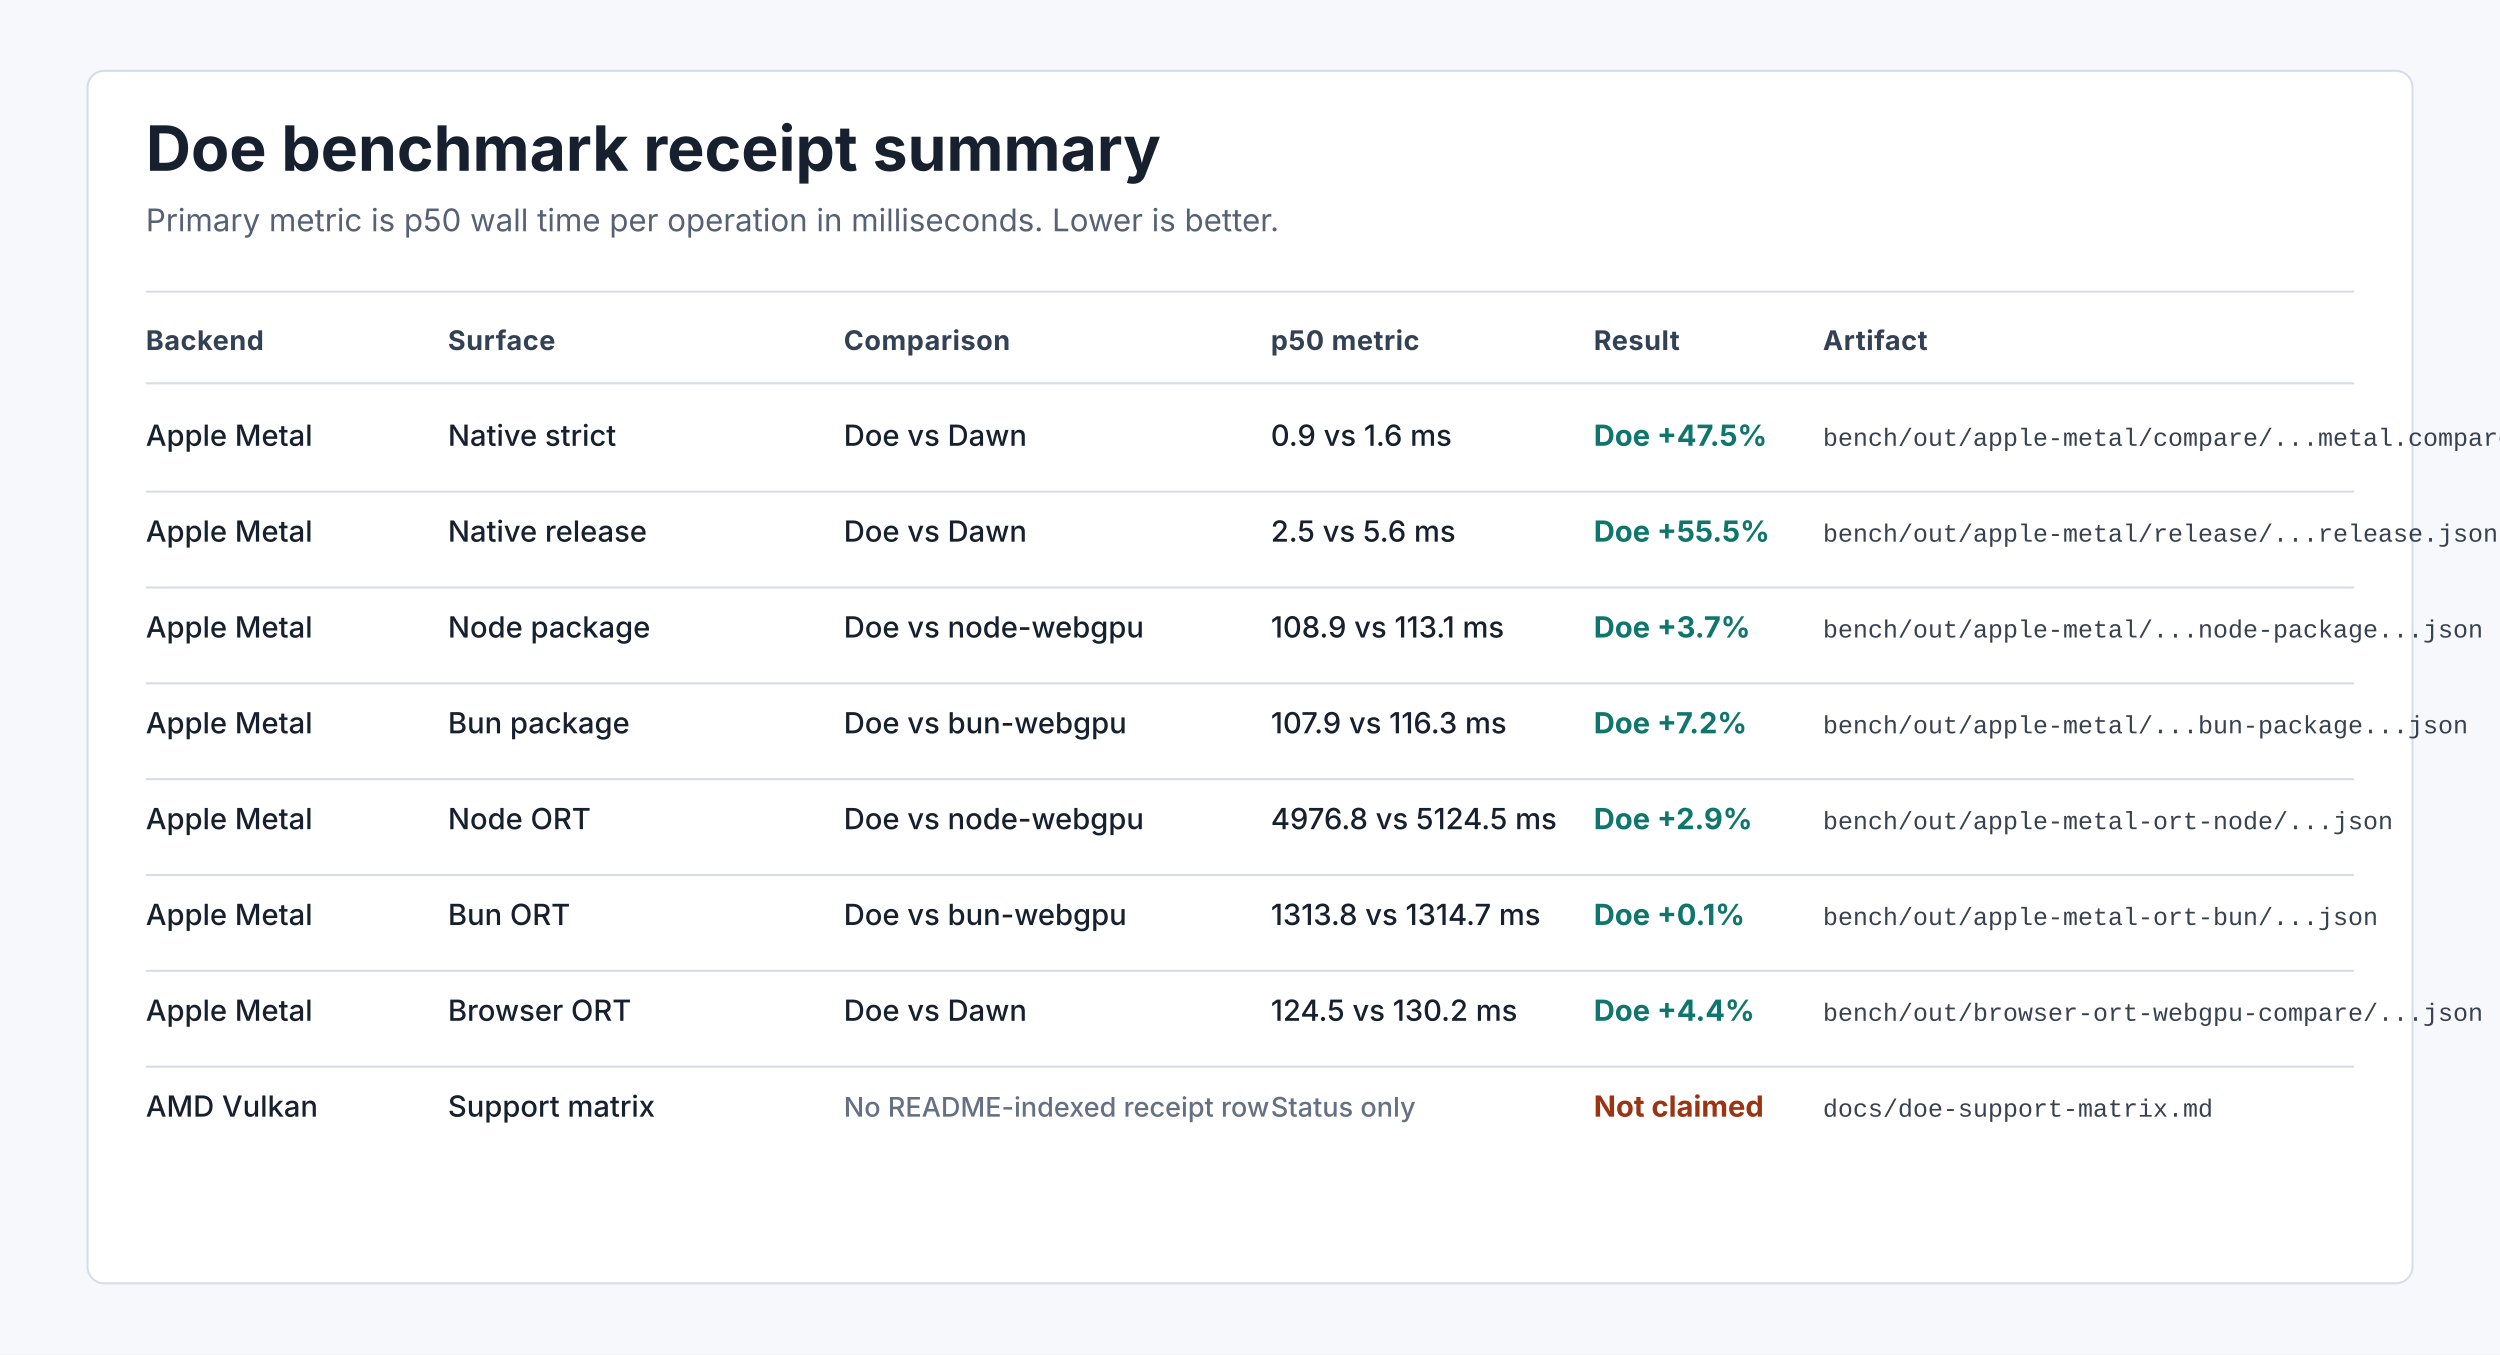
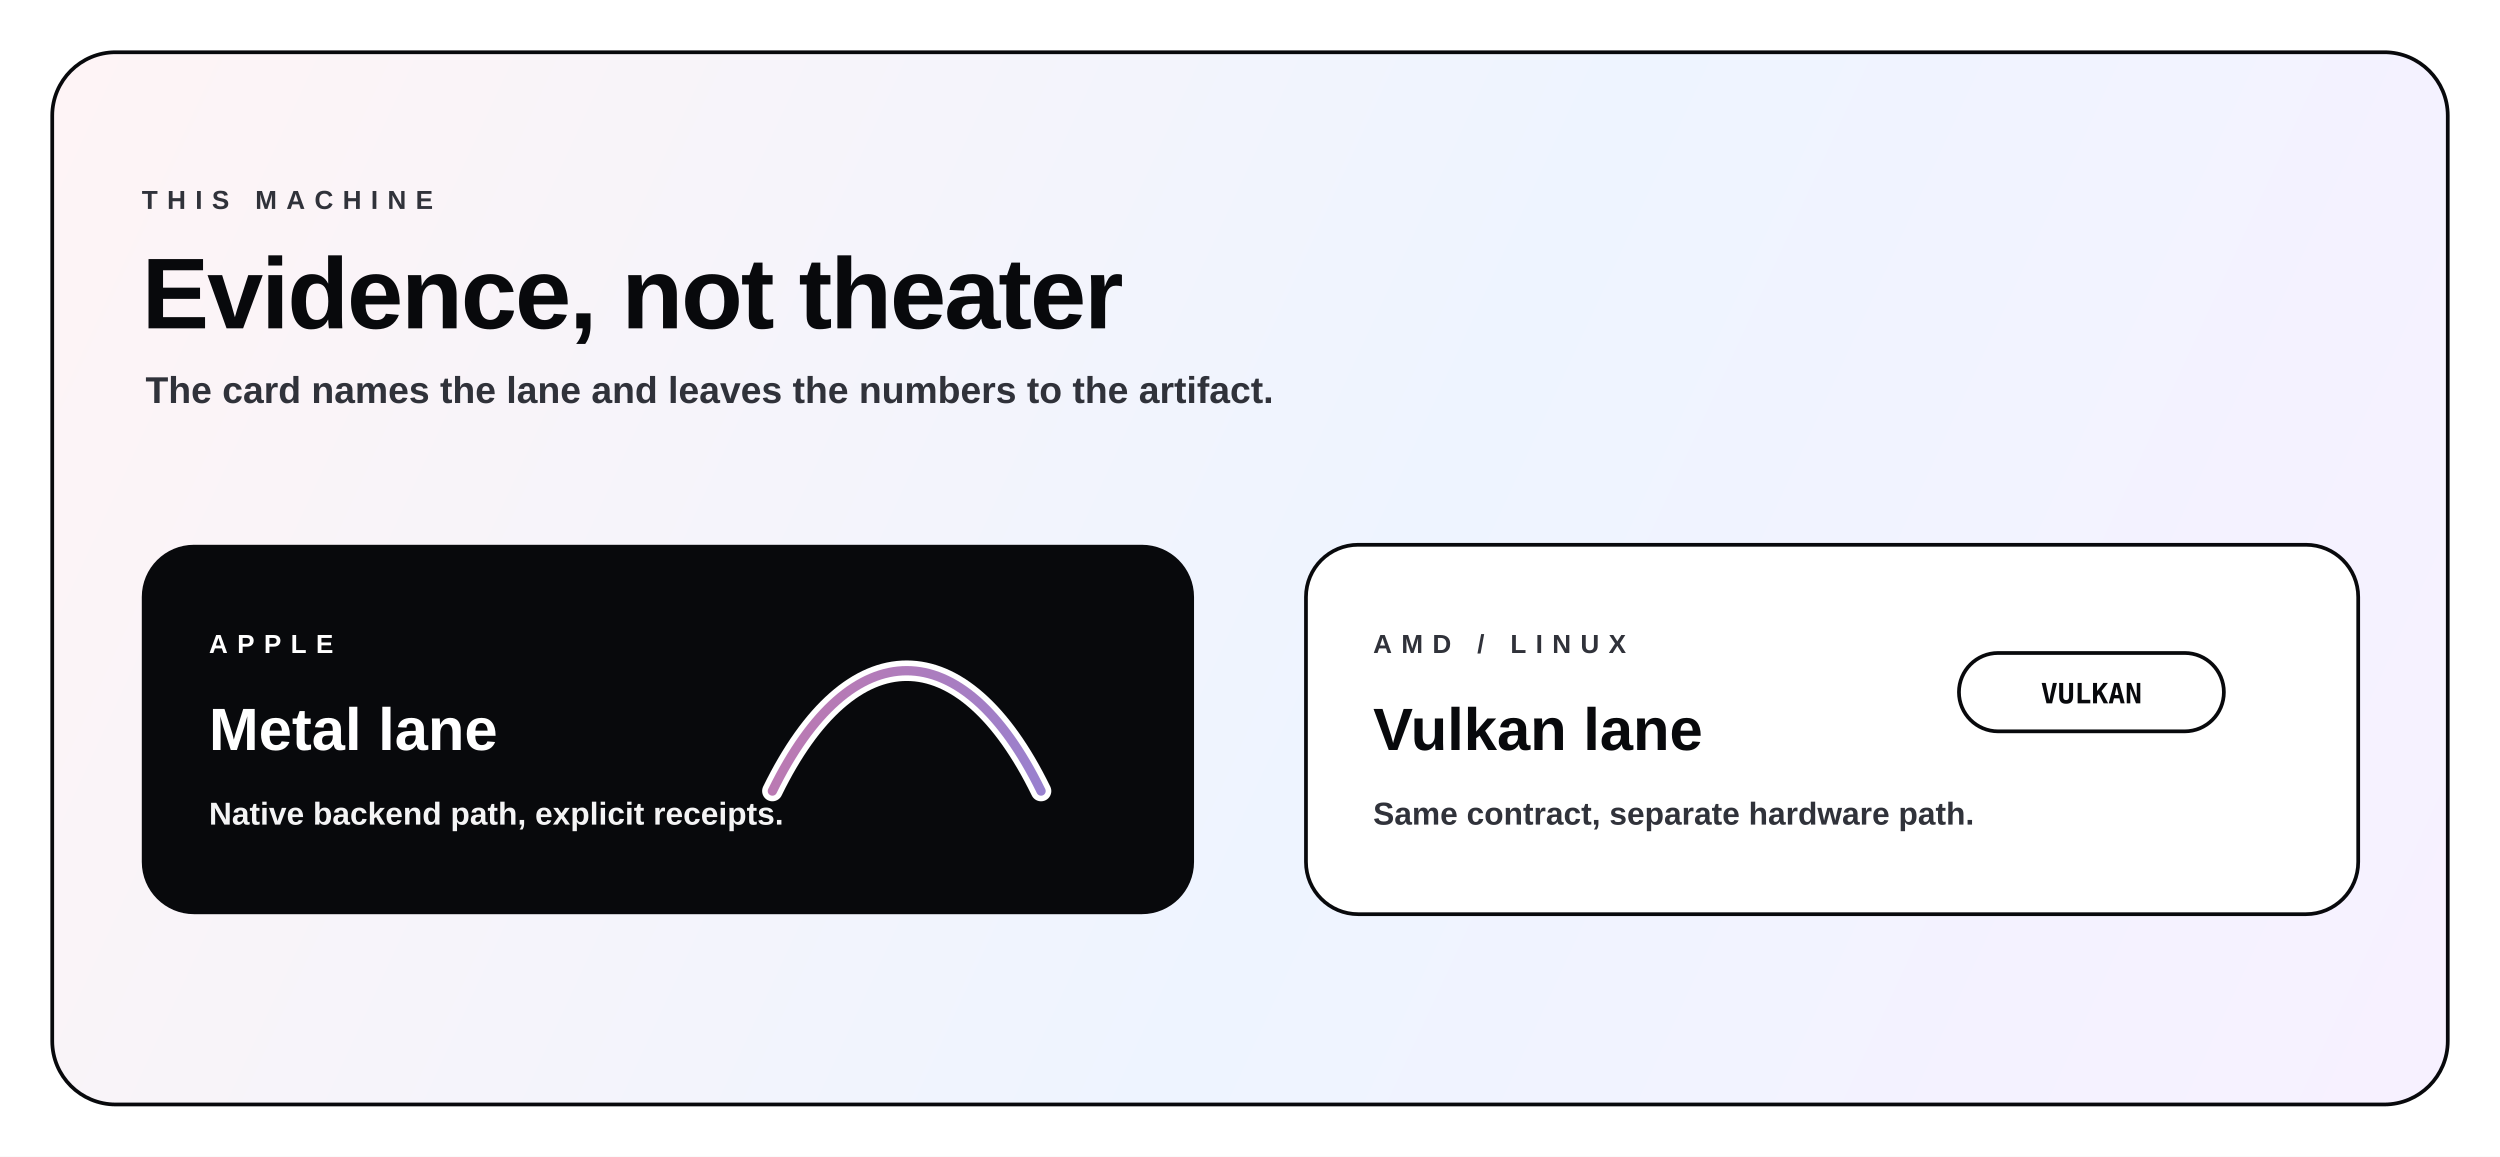
- <svg xmlns="http://www.w3.org/2000/svg" width="1200" height="650" viewBox="0 0 1200 650" role="img" aria-labelledby="title desc">
+ <svg xmlns="http://www.w3.org/2000/svg" width="1340" height="620" viewBox="0 0 1340 620" role="img" aria-labelledby="title desc">
  <defs>
+     <linearGradient id="spectrum" x1="60" y1="80" x2="1280" y2="540" gradientUnits="userSpaceOnUse">
+       <stop offset="0" stop-color="#ff6b7a" />
+       <stop offset="0.5" stop-color="#5d8dff" />
+       <stop offset="1" stop-color="#b98cff" />
+     </linearGradient>
+     <linearGradient id="wash" x1="0" y1="0" x2="1340" y2="620" gradientUnits="userSpaceOnUse">
+       <stop offset="0" stop-color="#fff4f5" />
+       <stop offset="0.55" stop-color="#eef4ff" />
+       <stop offset="1" stop-color="#f8f1ff" />
+     </linearGradient>
    <style>
-       .bg { fill: #f7f8fb; }
-       .panel { fill: #ffffff; stroke: #d7dde8; stroke-width: 1; }
-       .rule { stroke: #d7dde8; stroke-width: 1; }
-       .title { fill: #17202f; font: 700 30px system-ui, -apple-system, BlinkMacSystemFont, "Segoe UI", sans-serif; }
-       .sub { fill: #566176; font: 400 15px system-ui, -apple-system, BlinkMacSystemFont, "Segoe UI", sans-serif; }
-       .head { fill: #334155; font: 700 13px system-ui, -apple-system, BlinkMacSystemFont, "Segoe UI", sans-serif; text-transform: uppercase; letter-spacing: .02em; }
-       .cell { fill: #17202f; font: 500 14px system-ui, -apple-system, BlinkMacSystemFont, "Segoe UI", sans-serif; }
-       .muted { fill: #667085; font: 500 13px system-ui, -apple-system, BlinkMacSystemFont, "Segoe UI", sans-serif; }
-       .ok { fill: #0f766e; font: 700 14px system-ui, -apple-system, BlinkMacSystemFont, "Segoe UI", sans-serif; }
-       .miss { fill: #9a3412; font: 700 14px system-ui, -apple-system, BlinkMacSystemFont, "Segoe UI", sans-serif; }
-       .mono { fill: #394150; font: 500 12px ui-monospace, SFMono-Regular, Menlo, Consolas, "Liberation Mono", monospace; }
+       text { font-family: "Space Grotesk", "Azeret Mono", "IBM Plex Sans", "Helvetica Neue", Arial, sans-serif; fill: #08090c; }
+       .title { font-size: 54px; font-weight: 950; letter-spacing: -1px; }
+       .sub { font-size: 20px; font-weight: 700; fill: #30323a; }
+       .eyebrow { font-size: 14px; font-weight: 900; letter-spacing: 5px; fill: #30323a; }
+       .lane { font-size: 32px; font-weight: 950; }
+       .small { font-size: 17px; font-weight: 700; fill: #30323a; }
+       .mono { font-family: "Azeret Mono", "IBM Plex Mono", Menlo, Consolas, monospace; font-size: 15px; font-weight: 800; }
    </style>
  </defs>
-   <rect class="bg" x="0" y="0" width="1200" height="650" />
-   <rect class="panel" x="42" y="34" width="1116" height="582" rx="8" />
-   <text class="title" x="70" y="82">Doe benchmark receipt summary</text>
-   <text class="sub" x="70" y="111">Primary metric is p50 wall time per operation in milliseconds. Lower is better.</text>
-   <line class="rule" x1="70" y1="140" x2="1130" y2="140" />
-   <text class="head" x="70" y="168">Backend</text>
-   <text class="head" x="215" y="168">Surface</text>
-   <text class="head" x="405" y="168">Comparison</text>
-   <text class="head" x="610" y="168">p50 metric</text>
-   <text class="head" x="765" y="168">Result</text>
-   <text class="head" x="875" y="168">Artifact</text>
-   <line class="rule" x1="70" y1="184" x2="1130" y2="184" />
-   <text class="cell" x="70" y="214">Apple Metal</text>
-   <text class="cell" x="215" y="214">Native strict</text>
-   <text class="cell" x="405" y="214">Doe vs Dawn</text>
-   <text class="cell" x="610" y="214">0.9 vs 1.6 ms</text>
-   <text class="ok" x="765" y="214">Doe +47.5%</text>
-   <text class="mono" x="875" y="214">bench/out/apple-metal/compare/...metal.compare.json</text>
-   <line class="rule" x1="70" y1="236" x2="1130" y2="236" />
-   <text class="cell" x="70" y="260">Apple Metal</text>
-   <text class="cell" x="215" y="260">Native release</text>
-   <text class="cell" x="405" y="260">Doe vs Dawn</text>
-   <text class="cell" x="610" y="260">2.5 vs 5.6 ms</text>
-   <text class="ok" x="765" y="260">Doe +55.5%</text>
-   <text class="mono" x="875" y="260">bench/out/apple-metal/release/...release.json</text>
-   <line class="rule" x1="70" y1="282" x2="1130" y2="282" />
-   <text class="cell" x="70" y="306">Apple Metal</text>
-   <text class="cell" x="215" y="306">Node package</text>
-   <text class="cell" x="405" y="306">Doe vs node-webgpu</text>
-   <text class="cell" x="610" y="306">108.9 vs 113.1 ms</text>
-   <text class="ok" x="765" y="306">Doe +3.7%</text>
-   <text class="mono" x="875" y="306">bench/out/apple-metal/...node-package...json</text>
-   <line class="rule" x1="70" y1="328" x2="1130" y2="328" />
-   <text class="cell" x="70" y="352">Apple Metal</text>
-   <text class="cell" x="215" y="352">Bun package</text>
-   <text class="cell" x="405" y="352">Doe vs bun-webgpu</text>
-   <text class="cell" x="610" y="352">107.9 vs 116.3 ms</text>
-   <text class="ok" x="765" y="352">Doe +7.2%</text>
-   <text class="mono" x="875" y="352">bench/out/apple-metal/...bun-package...json</text>
-   <line class="rule" x1="70" y1="374" x2="1130" y2="374" />
-   <text class="cell" x="70" y="398">Apple Metal</text>
-   <text class="cell" x="215" y="398">Node ORT</text>
-   <text class="cell" x="405" y="398">Doe vs node-webgpu</text>
-   <text class="cell" x="610" y="398">4976.8 vs 5124.5 ms</text>
-   <text class="ok" x="765" y="398">Doe +2.9%</text>
-   <text class="mono" x="875" y="398">bench/out/apple-metal-ort-node/...json</text>
-   <line class="rule" x1="70" y1="420" x2="1130" y2="420" />
-   <text class="cell" x="70" y="444">Apple Metal</text>
-   <text class="cell" x="215" y="444">Bun ORT</text>
-   <text class="cell" x="405" y="444">Doe vs bun-webgpu</text>
-   <text class="cell" x="610" y="444">1313.8 vs 1314.7 ms</text>
-   <text class="ok" x="765" y="444">Doe +0.1%</text>
-   <text class="mono" x="875" y="444">bench/out/apple-metal-ort-bun/...json</text>
-   <line class="rule" x1="70" y1="466" x2="1130" y2="466" />
-   <text class="cell" x="70" y="490">Apple Metal</text>
-   <text class="cell" x="215" y="490">Browser ORT</text>
-   <text class="cell" x="405" y="490">Doe vs Dawn</text>
-   <text class="cell" x="610" y="490">124.5 vs 130.2 ms</text>
-   <text class="ok" x="765" y="490">Doe +4.4%</text>
-   <text class="mono" x="875" y="490">bench/out/browser-ort-webgpu-compare/...json</text>
-   <line class="rule" x1="70" y1="512" x2="1130" y2="512" />
-   <text class="cell" x="70" y="536">AMD Vulkan</text>
-   <text class="cell" x="215" y="536">Support matrix</text>
-   <text class="muted" x="405" y="536">No README-indexed receipt row</text>
-   <text class="muted" x="610" y="536">Status only</text>
-   <text class="miss" x="765" y="536">Not claimed</text>
-   <text class="mono" x="875" y="536">docs/doe-support-matrix.md</text>
+   <rect width="1340" height="620" fill="#ffffff" />
+   <rect x="28" y="28" width="1284" height="564" rx="34" fill="url(#wash)" />
+   <rect x="28" y="28" width="1284" height="564" rx="34" fill="none" stroke="#08090c" stroke-width="2" />
+   <text x="76" y="112" class="eyebrow">THIS MACHINE</text>
+   <text x="76" y="176" class="title">Evidence, not theater</text>
+   <text x="78" y="216" class="sub">The card names the lane and leaves the numbers to the artifact.</text>
+   <g transform="translate(76 292)">
+     <rect x="0" y="0" width="564" height="198" rx="28" fill="#08090c" />
+     <text x="36" y="58" class="eyebrow" style="fill:#ffffff">APPLE</text>
+     <text x="36" y="110" class="lane" style="fill:#ffffff">Metal lane</text>
+     <text x="36" y="150" class="small" style="fill:#f4f4f5">Native backend path, explicit receipts.</text>
+     <path d="M338 132c42-86 102-86 144 0" fill="none" stroke="#ffffff" stroke-width="11" stroke-linecap="round" />
+     <path d="M338 132c42-86 102-86 144 0" fill="none" stroke="url(#spectrum)" stroke-width="5" stroke-linecap="round" />
+   </g>
+   <g transform="translate(700 292)">
+     <rect x="0" y="0" width="564" height="198" rx="28" fill="#ffffff" stroke="#08090c" stroke-width="2" />
+     <text x="36" y="58" class="eyebrow">AMD / LINUX</text>
+     <text x="36" y="110" class="lane">Vulkan lane</text>
+     <text x="36" y="150" class="small">Same contract, separate hardware path.</text>
+     <rect x="350" y="58" width="142" height="42" rx="21" fill="#ffffff" stroke="#08090c" stroke-width="2" />
+     <text x="421" y="85" text-anchor="middle" class="mono">VULKAN</text>
+   </g>
</svg>
